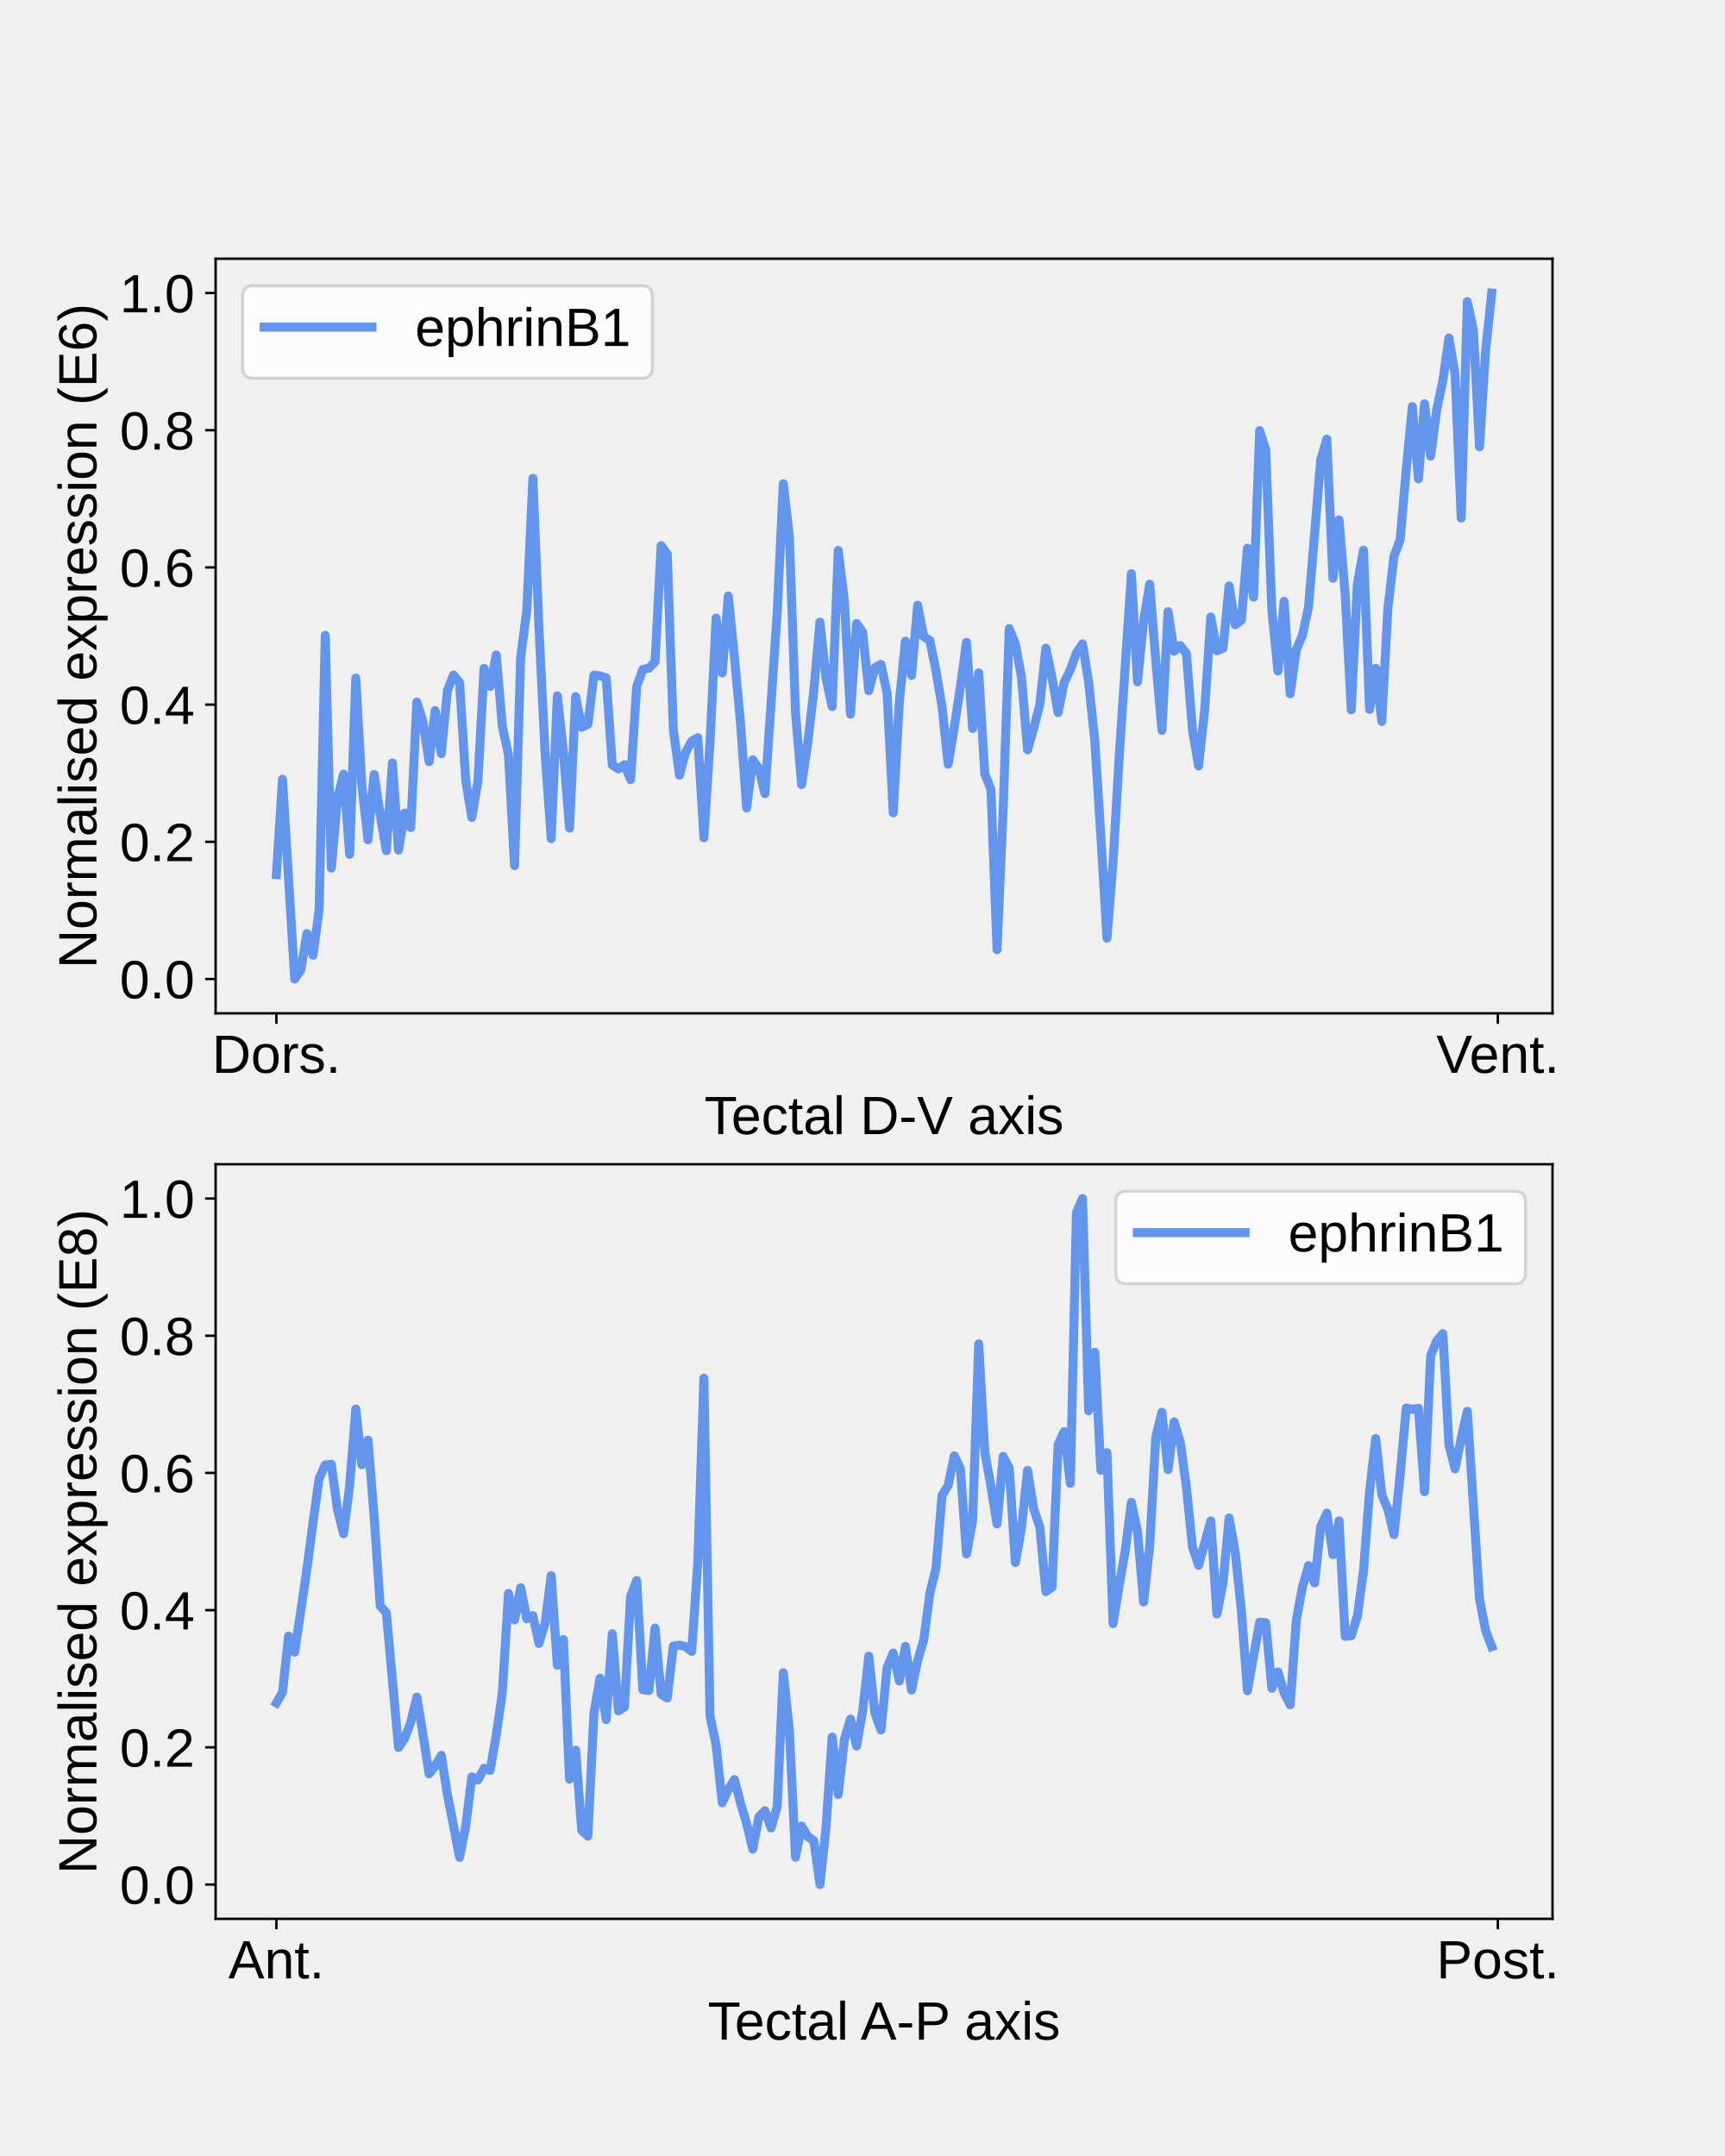
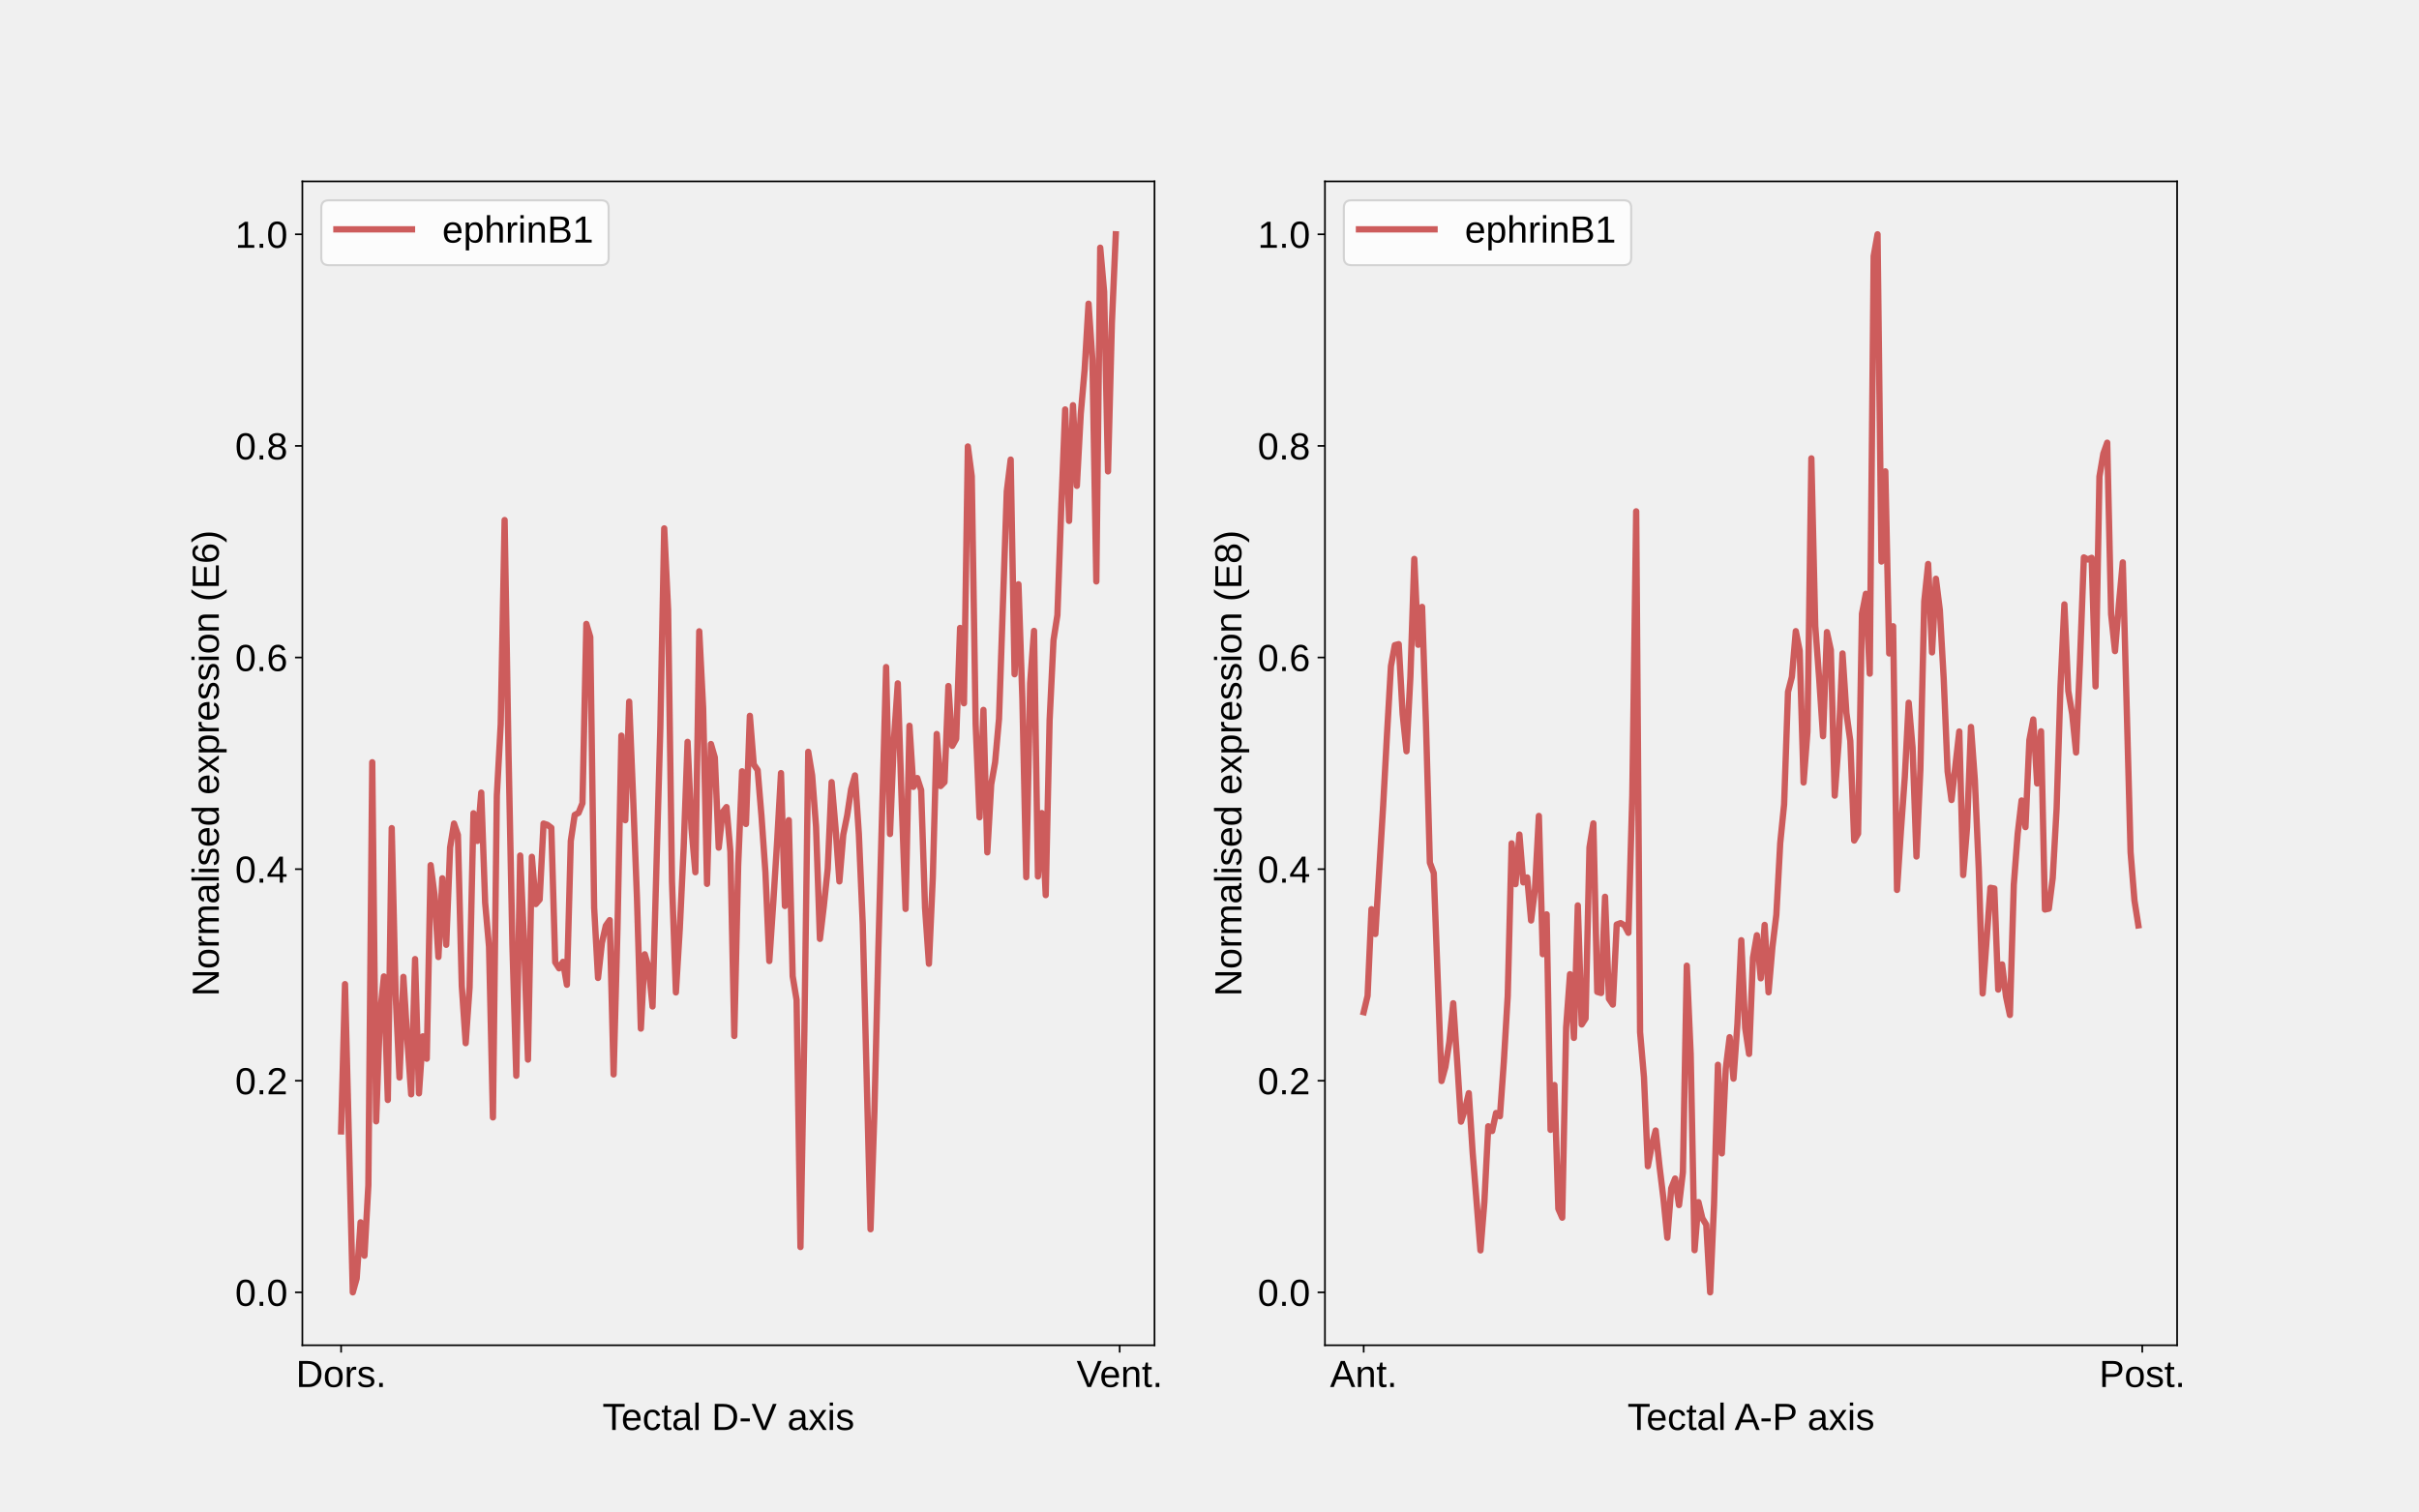
- <svg xmlns="http://www.w3.org/2000/svg" xmlns:xlink="http://www.w3.org/1999/xlink" height="720pt" version="1.1" viewBox="0 0 576 720" width="576pt">
+ <svg xmlns="http://www.w3.org/2000/svg" xmlns:xlink="http://www.w3.org/1999/xlink" height="720pt" version="1.1" viewBox="0 0 1152 720" width="1152pt">
  <defs>
    <style type="text/css">
*{stroke-linecap:butt;stroke-linejoin:round;}
  </style>
  </defs>
  <g id="figure_1">
    <g id="patch_1">
-       <path d="M 0 720  L 576 720  L 576 0  L 0 0  z " style="fill:none;" />
+       <path d="M 0 720  L 1152 720  L 1152 0  L 0 0  z " style="fill:none;" />
    </g>
    <g id="axes_1">
      <g id="patch_2">
-         <path d="M 72 338.4  L 518.4 338.4  L 518.4 86.4  L 72 86.4  z " style="fill:none;" />
+         <path d="M 144 640.8  L 549.818 640.8  L 549.818 86.4  L 144 86.4  z " style="fill:none;" />
      </g>
      <g id="matplotlib.axis_1">
        <g id="xtick_1">
          <g id="line2d_1">
            <defs>
-               <path d="M 0 0  L 0 3.5  " id="m89b3c4cad8" style="stroke:#000000;stroke-width:0.8;" />
+               <path d="M 0 0  L 0 3.5  " id="m3548abac06" style="stroke:#000000;stroke-width:0.8;" />
            </defs>
            <g>
-               <use style="stroke:#000000;stroke-width:0.8;" x="92.291" xlink:href="#m89b3c4cad8" y="338.4" />
+               <use style="stroke:#000000;stroke-width:0.8;" x="162.446" xlink:href="#m3548abac06" y="640.8" />
            </g>
          </g>
          <g id="text_1">
-             <text style="font-family:Arial;font-size:18px;font-style:normal;font-weight:regular;text-anchor:middle;" transform="rotate(-0, 92.29091, 358.2841)" x="92.291" y="358.284">Dors.</text>
+             <text style="font-family:Arial;font-size:18px;font-style:normal;font-weight:regular;text-anchor:middle;" transform="rotate(-0, 162.4463, 660.6841)" x="162.446" y="660.684">Dors.</text>
          </g>
        </g>
        <g id="xtick_2">
          <g id="line2d_2">
            <g>
-               <use style="stroke:#000000;stroke-width:0.8;" x="500.148" xlink:href="#m89b3c4cad8" y="338.4" />
+               <use style="stroke:#000000;stroke-width:0.8;" x="533.226" xlink:href="#m3548abac06" y="640.8" />
            </g>
          </g>
          <g id="text_2">
-             <text style="font-family:Arial;font-size:18px;font-style:normal;font-weight:regular;text-anchor:middle;" transform="rotate(-0, 500.1484, 358.2841)" x="500.148" y="358.284">Vent.</text>
+             <text style="font-family:Arial;font-size:18px;font-style:normal;font-weight:regular;text-anchor:middle;" transform="rotate(-0, 533.2258, 660.6841)" x="533.226" y="660.684">Vent.</text>
          </g>
        </g>
        <g id="text_3">
-           <text style="font-family:Arial;font-size:18px;font-style:normal;font-weight:normal;text-anchor:middle;" transform="rotate(-0, 295.2, 378.7456)" x="295.2" y="378.746">Tectal D-V axis</text>
+           <text style="font-family:Arial;font-size:18px;font-style:normal;font-weight:normal;text-anchor:middle;" transform="rotate(-0, 346.9091, 681.1456)" x="346.909" y="681.146">Tectal D-V axis</text>
        </g>
      </g>
      <g id="matplotlib.axis_2">
        <g id="ytick_1">
          <g id="line2d_3">
            <defs>
-               <path d="M 0 0  L -3.5 0  " id="me32c6d04e0" style="stroke:#000000;stroke-width:0.8;" />
+               <path d="M 0 0  L -3.5 0  " id="ma7c0621bf0" style="stroke:#000000;stroke-width:0.8;" />
            </defs>
            <g>
-               <use style="stroke:#000000;stroke-width:0.8;" x="72" xlink:href="#me32c6d04e0" y="326.945" />
+               <use style="stroke:#000000;stroke-width:0.8;" x="144" xlink:href="#ma7c0621bf0" y="615.6" />
            </g>
          </g>
          <g id="text_4">
-             <text style="font-family:Arial;font-size:18px;font-style:normal;font-weight:regular;text-anchor:end;" transform="rotate(-0, 65, 333.3875)" x="65" y="333.387">0.0</text>
+             <text style="font-family:Arial;font-size:18px;font-style:normal;font-weight:regular;text-anchor:end;" transform="rotate(-0, 137, 622.042)" x="137" y="622.042">0.0</text>
          </g>
        </g>
        <g id="ytick_2">
          <g id="line2d_4">
            <g>
-               <use style="stroke:#000000;stroke-width:0.8;" x="72" xlink:href="#me32c6d04e0" y="281.127" />
+               <use style="stroke:#000000;stroke-width:0.8;" x="144" xlink:href="#ma7c0621bf0" y="514.8" />
            </g>
          </g>
          <g id="text_5">
-             <text style="font-family:Arial;font-size:18px;font-style:normal;font-weight:regular;text-anchor:end;" transform="rotate(-0, 65, 287.5693)" x="65" y="287.569">0.2</text>
+             <text style="font-family:Arial;font-size:18px;font-style:normal;font-weight:regular;text-anchor:end;" transform="rotate(-0, 137, 521.242)" x="137" y="521.242">0.2</text>
          </g>
        </g>
        <g id="ytick_3">
          <g id="line2d_5">
            <g>
-               <use style="stroke:#000000;stroke-width:0.8;" x="72" xlink:href="#me32c6d04e0" y="235.309" />
+               <use style="stroke:#000000;stroke-width:0.8;" x="144" xlink:href="#ma7c0621bf0" y="414" />
            </g>
          </g>
          <g id="text_6">
-             <text style="font-family:Arial;font-size:18px;font-style:normal;font-weight:regular;text-anchor:end;" transform="rotate(-0, 65, 241.7511)" x="65" y="241.751">0.4</text>
+             <text style="font-family:Arial;font-size:18px;font-style:normal;font-weight:regular;text-anchor:end;" transform="rotate(-0, 137, 420.442)" x="137" y="420.442">0.4</text>
          </g>
        </g>
        <g id="ytick_4">
          <g id="line2d_6">
            <g>
-               <use style="stroke:#000000;stroke-width:0.8;" x="72" xlink:href="#me32c6d04e0" y="189.491" />
+               <use style="stroke:#000000;stroke-width:0.8;" x="144" xlink:href="#ma7c0621bf0" y="313.2" />
            </g>
          </g>
          <g id="text_7">
-             <text style="font-family:Arial;font-size:18px;font-style:normal;font-weight:regular;text-anchor:end;" transform="rotate(-0, 65, 195.9329)" x="65" y="195.933">0.6</text>
+             <text style="font-family:Arial;font-size:18px;font-style:normal;font-weight:regular;text-anchor:end;" transform="rotate(-0, 137, 319.642)" x="137" y="319.642">0.6</text>
          </g>
        </g>
        <g id="ytick_5">
          <g id="line2d_7">
            <g>
-               <use style="stroke:#000000;stroke-width:0.8;" x="72" xlink:href="#me32c6d04e0" y="143.673" />
+               <use style="stroke:#000000;stroke-width:0.8;" x="144" xlink:href="#ma7c0621bf0" y="212.4" />
            </g>
          </g>
          <g id="text_8">
-             <text style="font-family:Arial;font-size:18px;font-style:normal;font-weight:regular;text-anchor:end;" transform="rotate(-0, 65, 150.1148)" x="65" y="150.115">0.8</text>
+             <text style="font-family:Arial;font-size:18px;font-style:normal;font-weight:regular;text-anchor:end;" transform="rotate(-0, 137, 218.842)" x="137" y="218.842">0.8</text>
          </g>
        </g>
        <g id="ytick_6">
          <g id="line2d_8">
            <g>
-               <use style="stroke:#000000;stroke-width:0.8;" x="72" xlink:href="#me32c6d04e0" y="97.855" />
+               <use style="stroke:#000000;stroke-width:0.8;" x="144" xlink:href="#ma7c0621bf0" y="111.6" />
            </g>
          </g>
          <g id="text_9">
-             <text style="font-family:Arial;font-size:18px;font-style:normal;font-weight:regular;text-anchor:end;" transform="rotate(-0, 65, 104.2966)" x="65" y="104.297">1.0</text>
+             <text style="font-family:Arial;font-size:18px;font-style:normal;font-weight:regular;text-anchor:end;" transform="rotate(-0, 137, 118.042)" x="137" y="118.042">1.0</text>
          </g>
        </g>
        <g id="text_10">
-           <text style="font-family:Arial;font-size:18px;font-style:normal;font-weight:normal;text-anchor:middle;" transform="rotate(-90, 32.19156, 212.4)" x="32.192" y="212.4">Normalised expression (E6)</text>
+           <text style="font-family:Arial;font-size:18px;font-style:normal;font-weight:normal;text-anchor:middle;" transform="rotate(-90, 104.1916, 363.6)" x="104.192" y="363.6">Normalised expression (E6)</text>
        </g>
      </g>
      <g id="line2d_9">
-         <path clip-path="url(#pbc1d168241)" d="M 92.291 292.097  L 94.33 260.208  L 98.409 326.945  L 100.448 323.924  L 102.487 311.785  L 104.527 319.006  L 106.566 303.742  L 108.605 212.166  L 110.644 289.919  L 112.684 266.671  L 114.723 258.541  L 116.762 285.294  L 118.802 226.432  L 120.841 262.33  L 122.88 280.428  L 124.92 258.64  L 126.959 272.104  L 128.998 284.075  L 131.037 254.789  L 133.077 283.863  L 135.116 271.512  L 137.155 276.359  L 139.195 234.442  L 141.234 240.921  L 143.273 254.342  L 145.312 237.297  L 147.352 251.7  L 149.391 230.626  L 151.43 225.439  L 153.47 227.912  L 155.509 260.599  L 157.548 272.998  L 159.587 260.904  L 161.627 223.216  L 163.666 229.206  L 165.705 218.735  L 167.745 242.574  L 169.784 252.122  L 171.823 289.074  L 173.862 219.411  L 175.902 203.934  L 177.941 159.729  L 179.98 209.957  L 182.02 251.655  L 184.059 280.05  L 186.098 232.364  L 188.137 251.152  L 190.177 276.551  L 192.216 232.641  L 194.255 242.879  L 196.295 241.89  L 198.334 225.442  L 200.373 225.728  L 202.412 226.357  L 204.452 255.469  L 206.491 256.793  L 208.53 255.386  L 210.57 260.342  L 212.609 229.217  L 214.648 223.578  L 216.687 223.13  L 218.727 221.027  L 220.766 182.216  L 222.805 185.05  L 224.845 243.683  L 226.884 258.873  L 228.923 251.264  L 230.962 247.548  L 233.002 246.352  L 235.041 279.761  L 237.08 247.952  L 239.12 206.405  L 241.159 224.72  L 243.198 199.046  L 245.237 219.561  L 247.277 241.537  L 249.316 269.84  L 251.355 253.753  L 253.395 256.652  L 255.434 265.053  L 259.512 204.68  L 261.552 161.53  L 263.591 179.181  L 265.63 238.042  L 267.67 262.006  L 269.709 248.214  L 271.748 230.584  L 273.787 207.757  L 275.827 226.486  L 277.866 235.983  L 279.905 183.816  L 281.945 200.456  L 283.984 238.503  L 286.023 208.224  L 288.062 211.143  L 290.102 230.662  L 292.141 222.991  L 294.18 221.874  L 296.22 231.547  L 298.259 271.44  L 300.298 234.454  L 302.338 214.122  L 304.377 225.539  L 306.416 202.114  L 308.455 212.635  L 310.495 213.875  L 312.534 223.971  L 314.573 236.076  L 316.613 255.213  L 318.652 242.782  L 320.691 229.374  L 322.73 214.518  L 324.77 243.29  L 326.809 224.706  L 328.848 258.497  L 330.888 263.618  L 332.927 317.142  L 334.966 270.465  L 337.005 209.904  L 339.045 215.02  L 341.084 226.066  L 343.123 250.416  L 345.163 243.297  L 347.202 235.258  L 349.241 216.476  L 351.28 226.286  L 353.32 237.971  L 355.359 227.851  L 357.398 223.693  L 359.438 218.034  L 361.477 215.022  L 363.516 227.763  L 365.555 247.248  L 367.595 279.307  L 369.634 313.286  L 371.673 287.778  L 373.713 252.842  L 377.791 191.559  L 379.83 227.711  L 381.87 207.397  L 383.909 195.091  L 385.948 220.784  L 387.988 243.931  L 390.027 204.266  L 392.066 217.504  L 394.105 215.586  L 396.145 218.207  L 398.184 243.703  L 400.223 255.802  L 402.263 237.048  L 404.302 206.051  L 406.341 217.323  L 408.38 216.469  L 410.42 195.667  L 412.459 208.626  L 414.498 207.11  L 416.538 183.089  L 418.577 199.401  L 420.616 143.794  L 422.655 150.25  L 424.695 203.954  L 426.734 224.091  L 428.773 200.833  L 430.813 231.68  L 432.852 216.954  L 434.891 212.175  L 436.93 202.793  L 441.009 153.524  L 443.048 146.635  L 445.088 193.114  L 447.127 173.636  L 449.166 198.331  L 451.205 237.053  L 453.245 195.085  L 455.284 183.725  L 457.323 236.901  L 459.363 223.179  L 461.402 240.942  L 463.441 203.066  L 465.48 185.753  L 467.52 180.316  L 469.559 156.933  L 471.598 135.775  L 473.638 159.918  L 475.677 134.864  L 477.716 152.321  L 479.756 136.759  L 481.795 127.114  L 483.834 112.883  L 485.873 125.074  L 487.913 173.023  L 489.952 100.756  L 491.991 110.257  L 494.031 149.2  L 496.07 117.04  L 498.109 97.855  L 498.109 97.855  " style="fill:none;stroke:#6495ed;stroke-linecap:square;stroke-width:3;" />
+         <path clip-path="url(#p5dd5b62489)" d="M 162.446 538.934  L 164.3 468.778  L 168.008 615.6  L 169.862 608.952  L 171.716 582.247  L 173.57 598.134  L 175.424 564.553  L 177.277 363.086  L 179.131 534.141  L 180.985 482.996  L 182.839 465.111  L 184.693 523.966  L 186.547 394.47  L 188.401 473.447  L 190.255 513.261  L 192.109 465.327  L 193.963 494.949  L 195.816 521.285  L 197.67 456.855  L 199.524 520.819  L 201.378 493.647  L 203.232 504.309  L 205.086 412.092  L 206.94 426.347  L 208.794 455.873  L 210.648 418.373  L 212.502 450.059  L 214.355 403.696  L 216.209 392.286  L 218.063 397.725  L 219.917 469.638  L 221.771 496.916  L 223.625 470.308  L 225.479 387.395  L 227.333 400.573  L 229.187 377.537  L 231.04 429.983  L 232.894 450.988  L 234.748 532.283  L 236.602 379.024  L 238.456 344.976  L 240.31 247.723  L 242.164 358.226  L 244.018 449.961  L 245.872 512.431  L 247.726 407.52  L 249.579 448.853  L 251.433 504.733  L 253.287 408.13  L 255.141 430.653  L 256.995 428.478  L 258.849 392.293  L 260.703 392.921  L 262.557 394.306  L 264.411 458.351  L 266.265 461.264  L 268.118 458.17  L 269.972 469.072  L 271.826 400.597  L 273.68 388.192  L 275.534 387.205  L 277.388 382.578  L 279.242 297.194  L 281.096 303.43  L 282.95 432.422  L 284.804 465.841  L 286.657 449.101  L 288.511 440.926  L 290.365 438.293  L 292.219 511.794  L 294.073 441.815  L 295.927 350.411  L 297.781 390.703  L 299.635 334.22  L 301.489 379.354  L 303.342 427.701  L 305.196 489.968  L 307.05 454.578  L 308.904 460.955  L 310.758 479.436  L 314.466 346.616  L 316.32 251.687  L 318.174 290.519  L 320.028 420.011  L 321.881 472.734  L 323.735 442.392  L 325.589 403.605  L 327.443 353.385  L 329.297 394.589  L 331.151 415.483  L 333.005 300.715  L 334.859 337.323  L 336.713 421.028  L 338.567 354.413  L 340.42 360.835  L 342.274 403.776  L 344.128 386.901  L 345.982 384.443  L 347.836 405.723  L 349.69 493.487  L 351.544 412.119  L 353.398 367.389  L 355.252 392.506  L 357.106 340.97  L 358.959 364.117  L 360.813 366.845  L 362.667 389.055  L 364.521 415.686  L 366.375 457.788  L 368.229 430.441  L 370.083 400.943  L 371.937 368.261  L 373.791 431.557  L 375.645 390.672  L 377.498 465.013  L 379.352 476.28  L 381.206 594.032  L 383.06 491.344  L 384.914 358.11  L 386.768 369.363  L 388.622 393.665  L 390.476 447.234  L 392.33 431.573  L 394.183 413.888  L 396.037 372.566  L 397.891 394.148  L 399.745 419.855  L 401.599 397.593  L 403.453 388.444  L 405.307 375.995  L 407.161 369.369  L 409.015 397.399  L 410.869 440.266  L 414.576 585.55  L 416.43 529.432  L 418.284 452.572  L 421.992 317.749  L 423.846 397.283  L 425.7 352.593  L 427.554 325.52  L 429.408 382.046  L 431.261 432.968  L 433.115 345.705  L 434.969 374.829  L 436.823 370.608  L 438.677 376.374  L 440.531 432.467  L 442.385 459.084  L 444.239 417.826  L 446.093 349.633  L 447.947 374.43  L 449.8 372.553  L 451.654 326.787  L 453.508 355.297  L 455.362 351.962  L 457.216 299.116  L 459.07 335.003  L 460.924 212.667  L 462.778 226.869  L 464.632 345.019  L 466.485 389.32  L 468.339 338.152  L 470.193 406.017  L 472.047 373.618  L 473.901 363.105  L 475.755 342.466  L 479.463 234.072  L 481.317 218.917  L 483.171 321.172  L 485.024 278.32  L 486.878 332.648  L 488.732 417.836  L 490.586 325.507  L 492.44 300.516  L 494.294 417.502  L 496.148 387.314  L 498.002 426.392  L 499.856 343.066  L 501.71 304.976  L 503.563 293.016  L 505.417 241.573  L 507.271 195.026  L 509.125 248.139  L 510.979 193.02  L 512.833 231.426  L 514.687 197.191  L 516.541 175.971  L 518.395 144.662  L 520.249 171.483  L 522.102 276.971  L 523.956 117.983  L 525.81 138.884  L 527.664 224.561  L 529.518 153.808  L 531.372 111.6  L 531.372 111.6  " style="fill:none;stroke:#cd5c5c;stroke-linecap:square;stroke-width:3;" />
      </g>
      <g id="patch_3">
-         <path d="M 72 338.4  L 72 86.4  " style="fill:none;stroke:#000000;stroke-linecap:square;stroke-linejoin:miter;stroke-width:0.8;" />
+         <path d="M 144 640.8  L 144 86.4  " style="fill:none;stroke:#000000;stroke-linecap:square;stroke-linejoin:miter;stroke-width:0.8;" />
      </g>
      <g id="patch_4">
-         <path d="M 518.4 338.4  L 518.4 86.4  " style="fill:none;stroke:#000000;stroke-linecap:square;stroke-linejoin:miter;stroke-width:0.8;" />
+         <path d="M 549.818 640.8  L 549.818 86.4  " style="fill:none;stroke:#000000;stroke-linecap:square;stroke-linejoin:miter;stroke-width:0.8;" />
      </g>
      <g id="patch_5">
-         <path d="M 72 338.4  L 518.4 338.4  " style="fill:none;stroke:#000000;stroke-linecap:square;stroke-linejoin:miter;stroke-width:0.8;" />
+         <path d="M 144 640.8  L 549.818 640.8  " style="fill:none;stroke:#000000;stroke-linecap:square;stroke-linejoin:miter;stroke-width:0.8;" />
      </g>
      <g id="patch_6">
-         <path d="M 72 86.4  L 518.4 86.4  " style="fill:none;stroke:#000000;stroke-linecap:square;stroke-linejoin:miter;stroke-width:0.8;" />
+         <path d="M 144 86.4  L 549.818 86.4  " style="fill:none;stroke:#000000;stroke-linecap:square;stroke-linejoin:miter;stroke-width:0.8;" />
      </g>
      <g id="legend_1">
        <g id="patch_7">
-           <path d="M 84.6 126.315  L 214.248 126.315  Q 217.848 126.315 217.848 122.715  L 217.848 99  Q 217.848 95.4 214.248 95.4  L 84.6 95.4  Q 81 95.4 81 99  L 81 122.715  Q 81 126.315 84.6 126.315  z " style="fill:#ffffff;opacity:0.8;stroke:#cccccc;stroke-linejoin:miter;" />
+           <path d="M 156.6 126.315  L 286.248 126.315  Q 289.848 126.315 289.848 122.715  L 289.848 99  Q 289.848 95.4 286.248 95.4  L 156.6 95.4  Q 153 95.4 153 99  L 153 122.715  Q 153 126.315 156.6 126.315  z " style="fill:#ffffff;opacity:0.8;stroke:#cccccc;stroke-linejoin:miter;" />
        </g>
        <g id="line2d_10">
-           <path d="M 88.2 109.237  L 124.2 109.237  " style="fill:none;stroke:#6495ed;stroke-linecap:square;stroke-width:3;" />
+           <path d="M 160.2 109.237  L 196.2 109.237  " style="fill:none;stroke:#cd5c5c;stroke-linecap:square;stroke-width:3;" />
        </g>
        <g id="line2d_11" />
        <g id="text_11">
-           <text style="font-family:Arial;font-size:18px;font-style:normal;font-weight:regular;text-anchor:start;" transform="rotate(-0, 138.6, 115.5375)" x="138.6" y="115.537">ephrinB1</text>
+           <text style="font-family:Arial;font-size:18px;font-style:normal;font-weight:regular;text-anchor:start;" transform="rotate(-0, 210.6, 115.5375)" x="210.6" y="115.537">ephrinB1</text>
        </g>
      </g>
    </g>
    <g id="axes_2">
      <g id="patch_8">
-         <path d="M 72 640.8  L 518.4 640.8  L 518.4 388.8  L 72 388.8  z " style="fill:none;" />
+         <path d="M 630.982 640.8  L 1036.8 640.8  L 1036.8 86.4  L 630.982 86.4  z " style="fill:none;" />
      </g>
      <g id="matplotlib.axis_3">
        <g id="xtick_3">
          <g id="line2d_12">
            <g>
-               <use style="stroke:#000000;stroke-width:0.8;" x="92.291" xlink:href="#m89b3c4cad8" y="640.8" />
+               <use style="stroke:#000000;stroke-width:0.8;" x="649.428" xlink:href="#m3548abac06" y="640.8" />
            </g>
          </g>
          <g id="text_12">
-             <text style="font-family:Arial;font-size:18px;font-style:normal;font-weight:regular;text-anchor:middle;" transform="rotate(-0, 92.29091, 660.6841)" x="92.291" y="660.684">Ant.</text>
+             <text style="font-family:Arial;font-size:18px;font-style:normal;font-weight:regular;text-anchor:middle;" transform="rotate(-0, 649.4281, 660.6841)" x="649.428" y="660.684">Ant.</text>
          </g>
        </g>
        <g id="xtick_4">
          <g id="line2d_13">
            <g>
-               <use style="stroke:#000000;stroke-width:0.8;" x="500.148" xlink:href="#m89b3c4cad8" y="640.8" />
+               <use style="stroke:#000000;stroke-width:0.8;" x="1020.208" xlink:href="#m3548abac06" y="640.8" />
            </g>
          </g>
          <g id="text_13">
-             <text style="font-family:Arial;font-size:18px;font-style:normal;font-weight:regular;text-anchor:middle;" transform="rotate(-0, 500.1484, 660.6841)" x="500.148" y="660.684">Post.</text>
+             <text style="font-family:Arial;font-size:18px;font-style:normal;font-weight:regular;text-anchor:middle;" transform="rotate(-0, 1020.208, 660.6841)" x="1020.208" y="660.684">Post.</text>
          </g>
        </g>
        <g id="text_14">
-           <text style="font-family:Arial;font-size:18px;font-style:normal;font-weight:normal;text-anchor:middle;" transform="rotate(-0, 295.2, 681.1456)" x="295.2" y="681.146">Tectal A-P axis</text>
+           <text style="font-family:Arial;font-size:18px;font-style:normal;font-weight:normal;text-anchor:middle;" transform="rotate(-0, 833.8909, 681.1456)" x="833.891" y="681.146">Tectal A-P axis</text>
        </g>
      </g>
      <g id="matplotlib.axis_4">
        <g id="ytick_7">
          <g id="line2d_14">
            <g>
-               <use style="stroke:#000000;stroke-width:0.8;" x="72" xlink:href="#me32c6d04e0" y="629.345" />
+               <use style="stroke:#000000;stroke-width:0.8;" x="630.982" xlink:href="#ma7c0621bf0" y="615.6" />
            </g>
          </g>
          <g id="text_15">
-             <text style="font-family:Arial;font-size:18px;font-style:normal;font-weight:regular;text-anchor:end;" transform="rotate(-0, 65, 635.7875)" x="65" y="635.787">0.0</text>
+             <text style="font-family:Arial;font-size:18px;font-style:normal;font-weight:regular;text-anchor:end;" transform="rotate(-0, 623.9818, 622.042)" x="623.982" y="622.042">0.0</text>
          </g>
        </g>
        <g id="ytick_8">
          <g id="line2d_15">
            <g>
-               <use style="stroke:#000000;stroke-width:0.8;" x="72" xlink:href="#me32c6d04e0" y="583.527" />
+               <use style="stroke:#000000;stroke-width:0.8;" x="630.982" xlink:href="#ma7c0621bf0" y="514.8" />
            </g>
          </g>
          <g id="text_16">
-             <text style="font-family:Arial;font-size:18px;font-style:normal;font-weight:regular;text-anchor:end;" transform="rotate(-0, 65, 589.9693)" x="65" y="589.969">0.2</text>
+             <text style="font-family:Arial;font-size:18px;font-style:normal;font-weight:regular;text-anchor:end;" transform="rotate(-0, 623.9818, 521.242)" x="623.982" y="521.242">0.2</text>
          </g>
        </g>
        <g id="ytick_9">
          <g id="line2d_16">
            <g>
-               <use style="stroke:#000000;stroke-width:0.8;" x="72" xlink:href="#me32c6d04e0" y="537.709" />
+               <use style="stroke:#000000;stroke-width:0.8;" x="630.982" xlink:href="#ma7c0621bf0" y="414" />
            </g>
          </g>
          <g id="text_17">
-             <text style="font-family:Arial;font-size:18px;font-style:normal;font-weight:regular;text-anchor:end;" transform="rotate(-0, 65, 544.1511)" x="65" y="544.151">0.4</text>
+             <text style="font-family:Arial;font-size:18px;font-style:normal;font-weight:regular;text-anchor:end;" transform="rotate(-0, 623.9818, 420.442)" x="623.982" y="420.442">0.4</text>
          </g>
        </g>
        <g id="ytick_10">
          <g id="line2d_17">
            <g>
-               <use style="stroke:#000000;stroke-width:0.8;" x="72" xlink:href="#me32c6d04e0" y="491.891" />
+               <use style="stroke:#000000;stroke-width:0.8;" x="630.982" xlink:href="#ma7c0621bf0" y="313.2" />
            </g>
          </g>
          <g id="text_18">
-             <text style="font-family:Arial;font-size:18px;font-style:normal;font-weight:regular;text-anchor:end;" transform="rotate(-0, 65, 498.3329)" x="65" y="498.333">0.6</text>
+             <text style="font-family:Arial;font-size:18px;font-style:normal;font-weight:regular;text-anchor:end;" transform="rotate(-0, 623.9818, 319.642)" x="623.982" y="319.642">0.6</text>
          </g>
        </g>
        <g id="ytick_11">
          <g id="line2d_18">
            <g>
-               <use style="stroke:#000000;stroke-width:0.8;" x="72" xlink:href="#me32c6d04e0" y="446.073" />
+               <use style="stroke:#000000;stroke-width:0.8;" x="630.982" xlink:href="#ma7c0621bf0" y="212.4" />
            </g>
          </g>
          <g id="text_19">
-             <text style="font-family:Arial;font-size:18px;font-style:normal;font-weight:regular;text-anchor:end;" transform="rotate(-0, 65, 452.5148)" x="65" y="452.515">0.8</text>
+             <text style="font-family:Arial;font-size:18px;font-style:normal;font-weight:regular;text-anchor:end;" transform="rotate(-0, 623.9818, 218.842)" x="623.982" y="218.842">0.8</text>
          </g>
        </g>
        <g id="ytick_12">
          <g id="line2d_19">
            <g>
-               <use style="stroke:#000000;stroke-width:0.8;" x="72" xlink:href="#me32c6d04e0" y="400.255" />
+               <use style="stroke:#000000;stroke-width:0.8;" x="630.982" xlink:href="#ma7c0621bf0" y="111.6" />
            </g>
          </g>
          <g id="text_20">
-             <text style="font-family:Arial;font-size:18px;font-style:normal;font-weight:regular;text-anchor:end;" transform="rotate(-0, 65, 406.6966)" x="65" y="406.697">1.0</text>
+             <text style="font-family:Arial;font-size:18px;font-style:normal;font-weight:regular;text-anchor:end;" transform="rotate(-0, 623.9818, 118.042)" x="623.982" y="118.042">1.0</text>
          </g>
        </g>
        <g id="text_21">
-           <text style="font-family:Arial;font-size:18px;font-style:normal;font-weight:normal;text-anchor:middle;" transform="rotate(-90, 32.19156, 514.8)" x="32.192" y="514.8">Normalised expression (E8)</text>
+           <text style="font-family:Arial;font-size:18px;font-style:normal;font-weight:normal;text-anchor:middle;" transform="rotate(-90, 591.1734, 363.6)" x="591.173" y="363.6">Normalised expression (E8)</text>
        </g>
      </g>
      <g id="line2d_20">
-         <path clip-path="url(#p702b7216f7)" d="M 92.291 568.684  L 94.33 565.14  L 96.369 546.386  L 98.409 551.755  L 102.487 523.993  L 104.527 508.385  L 106.566 493.761  L 108.605 489.213  L 110.644 489.003  L 112.684 504.093  L 114.723 512.192  L 116.762 496.054  L 118.802 470.546  L 120.841 489.132  L 122.88 480.928  L 124.92 506.251  L 126.959 536.314  L 128.998 538.568  L 133.077 583.591  L 135.116 580.517  L 137.155 575.156  L 139.195 566.747  L 141.234 579.179  L 143.273 592.385  L 145.312 589.807  L 147.352 586.213  L 149.391 599.183  L 153.47 620.264  L 155.509 609.821  L 157.548 593.386  L 159.587 594.421  L 161.627 590.515  L 163.666 591.216  L 165.705 579.451  L 167.745 565.184  L 169.784 532.135  L 171.823 540.963  L 173.862 530.221  L 175.902 540.583  L 177.941 539.51  L 179.98 548.831  L 182.02 542.047  L 184.059 526.187  L 186.098 556.125  L 188.137 547.5  L 190.177 594.162  L 192.216 584.461  L 194.255 611.251  L 196.295 613.179  L 198.334 571.981  L 200.373 560.458  L 202.412 574.254  L 204.452 545.57  L 206.491 571.346  L 208.53 570.038  L 210.57 533.016  L 212.609 527.802  L 214.648 564.288  L 216.687 564.537  L 218.727 543.694  L 220.766 565.781  L 222.805 567.041  L 224.845 549.707  L 226.884 549.396  L 228.923 549.88  L 230.962 551.501  L 233.002 521.775  L 235.041 460.241  L 237.08 573  L 239.12 582.774  L 241.159 602.041  L 243.198 597.584  L 245.237 594.302  L 247.277 602.119  L 249.316 609.037  L 251.355 617.519  L 253.395 606.815  L 255.434 604.7  L 257.473 610.45  L 259.512 603.338  L 261.552 558.614  L 263.591 577.818  L 265.63 620.221  L 267.67 609.811  L 269.709 613.315  L 271.748 614.695  L 273.787 629.345  L 275.827 610.262  L 277.866 580.07  L 279.905 599.261  L 281.945 580.98  L 283.984 574.102  L 286.023 583.076  L 288.062 571.307  L 290.102 553.102  L 292.141 572.098  L 294.18 577.724  L 296.22 556.897  L 298.259 552.026  L 300.298 561.356  L 302.338 549.788  L 304.377 564.381  L 306.416 554.56  L 308.455 547.628  L 310.495 532.084  L 312.534 523.7  L 314.573 499.333  L 316.613 496.079  L 318.652 486.185  L 320.691 490.424  L 322.73 518.953  L 324.77 507.888  L 326.809 448.774  L 328.848 485.054  L 330.888 496.384  L 332.927 508.934  L 334.966 486.386  L 337.005 490.27  L 339.045 521.798  L 341.084 510.312  L 343.123 491.012  L 345.163 503.886  L 347.202 509.967  L 349.241 531.518  L 351.28 530.034  L 353.32 482.414  L 355.359 478.095  L 357.398 495.391  L 359.438 404.993  L 361.477 400.255  L 363.516 471.11  L 365.555 451.585  L 367.595 491.013  L 369.634 485.117  L 371.673 542.215  L 373.713 529.457  L 375.752 517.785  L 377.791 501.675  L 379.83 511.425  L 381.87 534.981  L 383.909 516.144  L 385.948 479.769  L 387.988 471.638  L 390.027 490.785  L 392.066 474.837  L 394.105 481.596  L 396.145 496.539  L 398.184 516.567  L 400.223 522.748  L 404.302 507.906  L 406.341 538.998  L 408.38 528.648  L 410.42 506.926  L 412.459 518.438  L 414.498 537.603  L 416.538 564.634  L 420.616 541.748  L 422.655 541.904  L 424.695 563.791  L 426.734 558.342  L 428.773 565.294  L 430.813 569.294  L 432.852 541.089  L 434.891 530.055  L 436.93 522.844  L 438.97 528.625  L 441.009 509.779  L 443.048 505.301  L 445.088 519.168  L 447.127 507.864  L 449.166 546.458  L 451.205 546.269  L 453.245 539.631  L 455.284 524.608  L 457.323 498.041  L 459.363 480.39  L 461.402 499.137  L 463.441 504.123  L 465.48 512.464  L 467.52 492.606  L 469.559 470.214  L 471.598 470.669  L 473.638 470.307  L 475.677 498.152  L 477.716 452.722  L 479.756 447.743  L 481.795 445.375  L 483.834 482.487  L 485.873 490.508  L 487.913 480.309  L 489.952 471.29  L 494.031 534.041  L 496.07 544.516  L 498.109 549.893  L 498.109 549.893  " style="fill:none;stroke:#6495ed;stroke-linecap:square;stroke-width:3;" />
+         <path clip-path="url(#pf4e489d09d)" d="M 649.428 482.145  L 651.282 474.348  L 653.136 433.089  L 654.99 444.902  L 658.698 383.825  L 660.551 349.488  L 662.405 317.314  L 664.259 307.309  L 666.113 306.846  L 667.967 340.044  L 669.821 357.863  L 671.675 322.359  L 673.529 266.241  L 675.383 307.131  L 677.237 289.081  L 679.09 344.793  L 680.944 410.931  L 682.798 415.889  L 686.506 514.94  L 688.36 508.178  L 690.214 496.384  L 692.068 477.883  L 693.922 505.234  L 695.776 534.286  L 697.629 528.616  L 699.483 520.709  L 701.337 549.243  L 705.045 595.62  L 706.899 572.645  L 708.753 536.489  L 710.607 538.765  L 712.461 530.172  L 714.315 531.716  L 716.168 505.831  L 718.022 474.445  L 719.876 401.737  L 721.73 421.16  L 723.584 397.527  L 725.438 420.323  L 727.292 417.962  L 729.146 438.469  L 731 423.544  L 732.853 388.651  L 734.707 454.514  L 736.561 435.541  L 738.415 538.196  L 740.269 516.855  L 742.123 575.793  L 743.977 580.033  L 745.831 489.399  L 747.685 464.048  L 749.539 494.4  L 751.392 431.293  L 753.246 488.001  L 755.1 485.123  L 756.954 403.675  L 758.808 392.205  L 760.662 472.474  L 762.516 473.021  L 764.37 427.168  L 766.224 475.758  L 768.078 478.531  L 769.931 440.396  L 771.785 439.712  L 773.639 440.776  L 775.493 444.342  L 777.347 378.945  L 779.201 243.569  L 781.055 491.639  L 782.909 513.143  L 784.763 555.531  L 786.617 545.724  L 788.47 538.505  L 790.324 555.702  L 792.178 570.922  L 794.032 589.583  L 795.886 566.034  L 797.74 561.38  L 799.594 574.03  L 801.448 558.383  L 803.302 459.99  L 805.155 502.241  L 807.009 595.525  L 808.863 572.625  L 810.717 580.333  L 812.571 583.369  L 814.425 615.6  L 816.279 573.617  L 818.133 507.194  L 819.987 549.414  L 821.841 509.196  L 823.694 494.064  L 825.548 513.808  L 827.402 487.915  L 829.256 447.864  L 831.11 489.655  L 832.964 502.032  L 834.818 456.214  L 836.672 445.496  L 838.526 466.023  L 840.38 440.575  L 842.233 472.677  L 844.087 451.072  L 845.941 435.822  L 847.795 401.625  L 849.649 383.179  L 851.503 329.573  L 853.357 322.414  L 855.211 300.647  L 857.065 309.973  L 858.919 372.736  L 860.772 348.394  L 862.626 218.343  L 864.48 298.16  L 866.334 323.084  L 868.188 350.695  L 870.042 301.089  L 871.896 309.635  L 873.75 378.995  L 875.604 353.726  L 877.458 311.267  L 879.311 339.59  L 881.165 352.968  L 883.019 400.379  L 884.873 397.114  L 886.727 292.351  L 888.581 282.849  L 890.435 320.901  L 892.289 122.026  L 894.143 111.6  L 895.996 267.482  L 897.85 224.527  L 899.704 311.269  L 901.558 298.298  L 903.412 423.914  L 905.266 395.845  L 907.12 370.168  L 908.974 334.725  L 910.828 356.175  L 912.682 407.997  L 914.535 366.557  L 916.389 286.532  L 918.243 268.644  L 920.097 310.766  L 921.951 275.682  L 923.805 290.552  L 925.659 323.425  L 927.513 367.487  L 929.367 381.086  L 933.074 348.433  L 934.928 416.836  L 936.782 394.065  L 938.636 346.276  L 940.49 371.603  L 942.344 413.767  L 944.198 473.234  L 947.906 422.885  L 949.76 423.229  L 951.613 471.379  L 953.467 459.392  L 955.321 474.687  L 957.175 483.488  L 959.029 421.437  L 960.883 397.161  L 962.737 381.297  L 964.591 394.015  L 966.445 352.554  L 968.298 342.703  L 970.152 373.21  L 972.006 348.342  L 973.86 433.247  L 975.714 432.832  L 977.568 418.229  L 979.422 385.177  L 981.276 326.729  L 983.13 287.899  L 984.984 329.142  L 986.837 340.11  L 988.691 358.461  L 990.545 314.774  L 992.399 265.511  L 994.253 266.512  L 996.107 265.714  L 997.961 326.975  L 999.815 227.029  L 1001.669 216.076  L 1003.523 210.866  L 1005.376 292.512  L 1007.23 310.158  L 1009.084 287.719  L 1010.938 267.878  L 1014.646 405.931  L 1016.5 428.976  L 1018.354 440.805  L 1018.354 440.805  " style="fill:none;stroke:#cd5c5c;stroke-linecap:square;stroke-width:3;" />
      </g>
      <g id="patch_9">
-         <path d="M 72 640.8  L 72 388.8  " style="fill:none;stroke:#000000;stroke-linecap:square;stroke-linejoin:miter;stroke-width:0.8;" />
+         <path d="M 630.982 640.8  L 630.982 86.4  " style="fill:none;stroke:#000000;stroke-linecap:square;stroke-linejoin:miter;stroke-width:0.8;" />
      </g>
      <g id="patch_10">
-         <path d="M 518.4 640.8  L 518.4 388.8  " style="fill:none;stroke:#000000;stroke-linecap:square;stroke-linejoin:miter;stroke-width:0.8;" />
+         <path d="M 1036.8 640.8  L 1036.8 86.4  " style="fill:none;stroke:#000000;stroke-linecap:square;stroke-linejoin:miter;stroke-width:0.8;" />
      </g>
      <g id="patch_11">
-         <path d="M 72 640.8  L 518.4 640.8  " style="fill:none;stroke:#000000;stroke-linecap:square;stroke-linejoin:miter;stroke-width:0.8;" />
+         <path d="M 630.982 640.8  L 1036.8 640.8  " style="fill:none;stroke:#000000;stroke-linecap:square;stroke-linejoin:miter;stroke-width:0.8;" />
      </g>
      <g id="patch_12">
-         <path d="M 72 388.8  L 518.4 388.8  " style="fill:none;stroke:#000000;stroke-linecap:square;stroke-linejoin:miter;stroke-width:0.8;" />
+         <path d="M 630.982 86.4  L 1036.8 86.4  " style="fill:none;stroke:#000000;stroke-linecap:square;stroke-linejoin:miter;stroke-width:0.8;" />
      </g>
      <g id="legend_2">
        <g id="patch_13">
-           <path d="M 376.152 428.715  L 505.8 428.715  Q 509.4 428.715 509.4 425.115  L 509.4 401.4  Q 509.4 397.8 505.8 397.8  L 376.152 397.8  Q 372.552 397.8 372.552 401.4  L 372.552 425.115  Q 372.552 428.715 376.152 428.715  z " style="fill:#ffffff;opacity:0.8;stroke:#cccccc;stroke-linejoin:miter;" />
+           <path d="M 643.582 126.315  L 773.23 126.315  Q 776.83 126.315 776.83 122.715  L 776.83 99  Q 776.83 95.4 773.23 95.4  L 643.582 95.4  Q 639.982 95.4 639.982 99  L 639.982 122.715  Q 639.982 126.315 643.582 126.315  z " style="fill:#ffffff;opacity:0.8;stroke:#cccccc;stroke-linejoin:miter;" />
        </g>
        <g id="line2d_21">
-           <path d="M 379.752 411.637  L 415.752 411.637  " style="fill:none;stroke:#6495ed;stroke-linecap:square;stroke-width:3;" />
+           <path d="M 647.182 109.237  L 683.182 109.237  " style="fill:none;stroke:#cd5c5c;stroke-linecap:square;stroke-width:3;" />
        </g>
        <g id="line2d_22" />
        <g id="text_22">
-           <text style="font-family:Arial;font-size:18px;font-style:normal;font-weight:regular;text-anchor:start;" transform="rotate(-0, 430.1522, 417.9375)" x="430.152" y="417.938">ephrinB1</text>
+           <text style="font-family:Arial;font-size:18px;font-style:normal;font-weight:regular;text-anchor:start;" transform="rotate(-0, 697.5818, 115.5375)" x="697.582" y="115.537">ephrinB1</text>
        </g>
      </g>
    </g>
  </g>
  <defs>
-     <clipPath id="pbc1d168241">
-       <rect height="252" width="446.4" x="72" y="86.4" />
+     <clipPath id="p5dd5b62489">
+       <rect height="554.4" width="405.818" x="144" y="86.4" />
    </clipPath>
-     <clipPath id="p702b7216f7">
-       <rect height="252" width="446.4" x="72" y="388.8" />
+     <clipPath id="pf4e489d09d">
+       <rect height="554.4" width="405.818" x="630.982" y="86.4" />
    </clipPath>
  </defs>
</svg>
